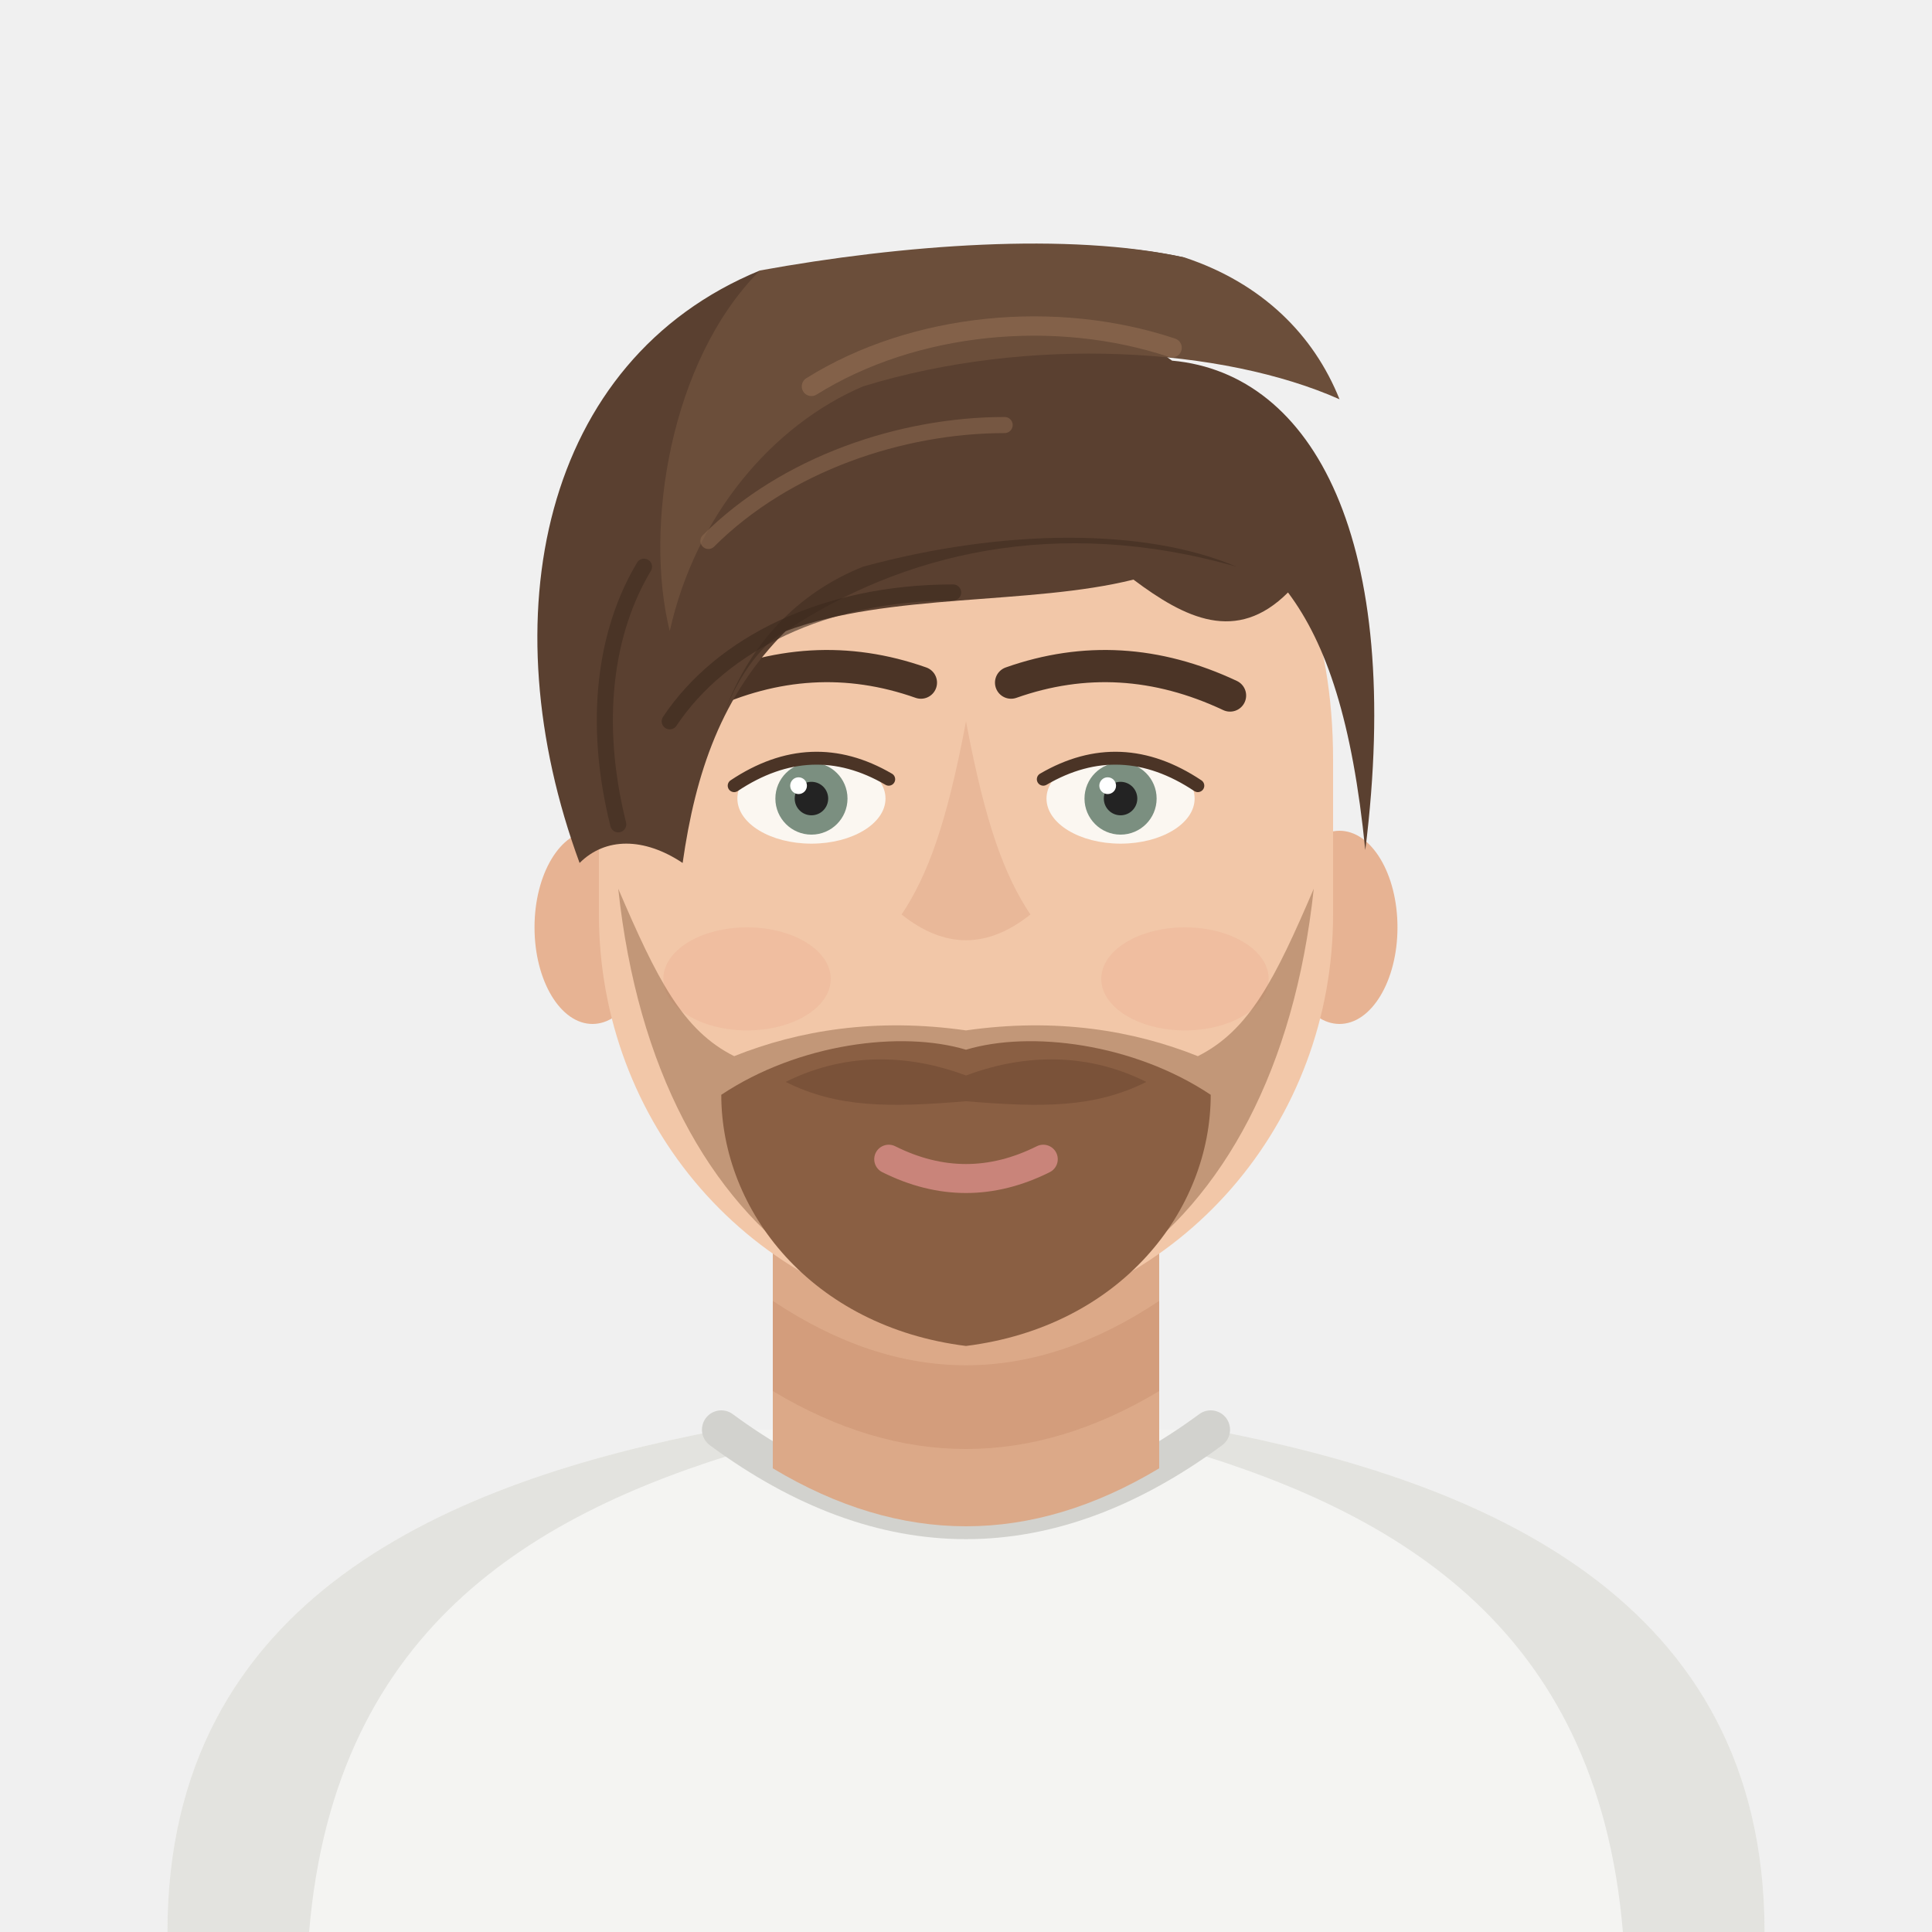
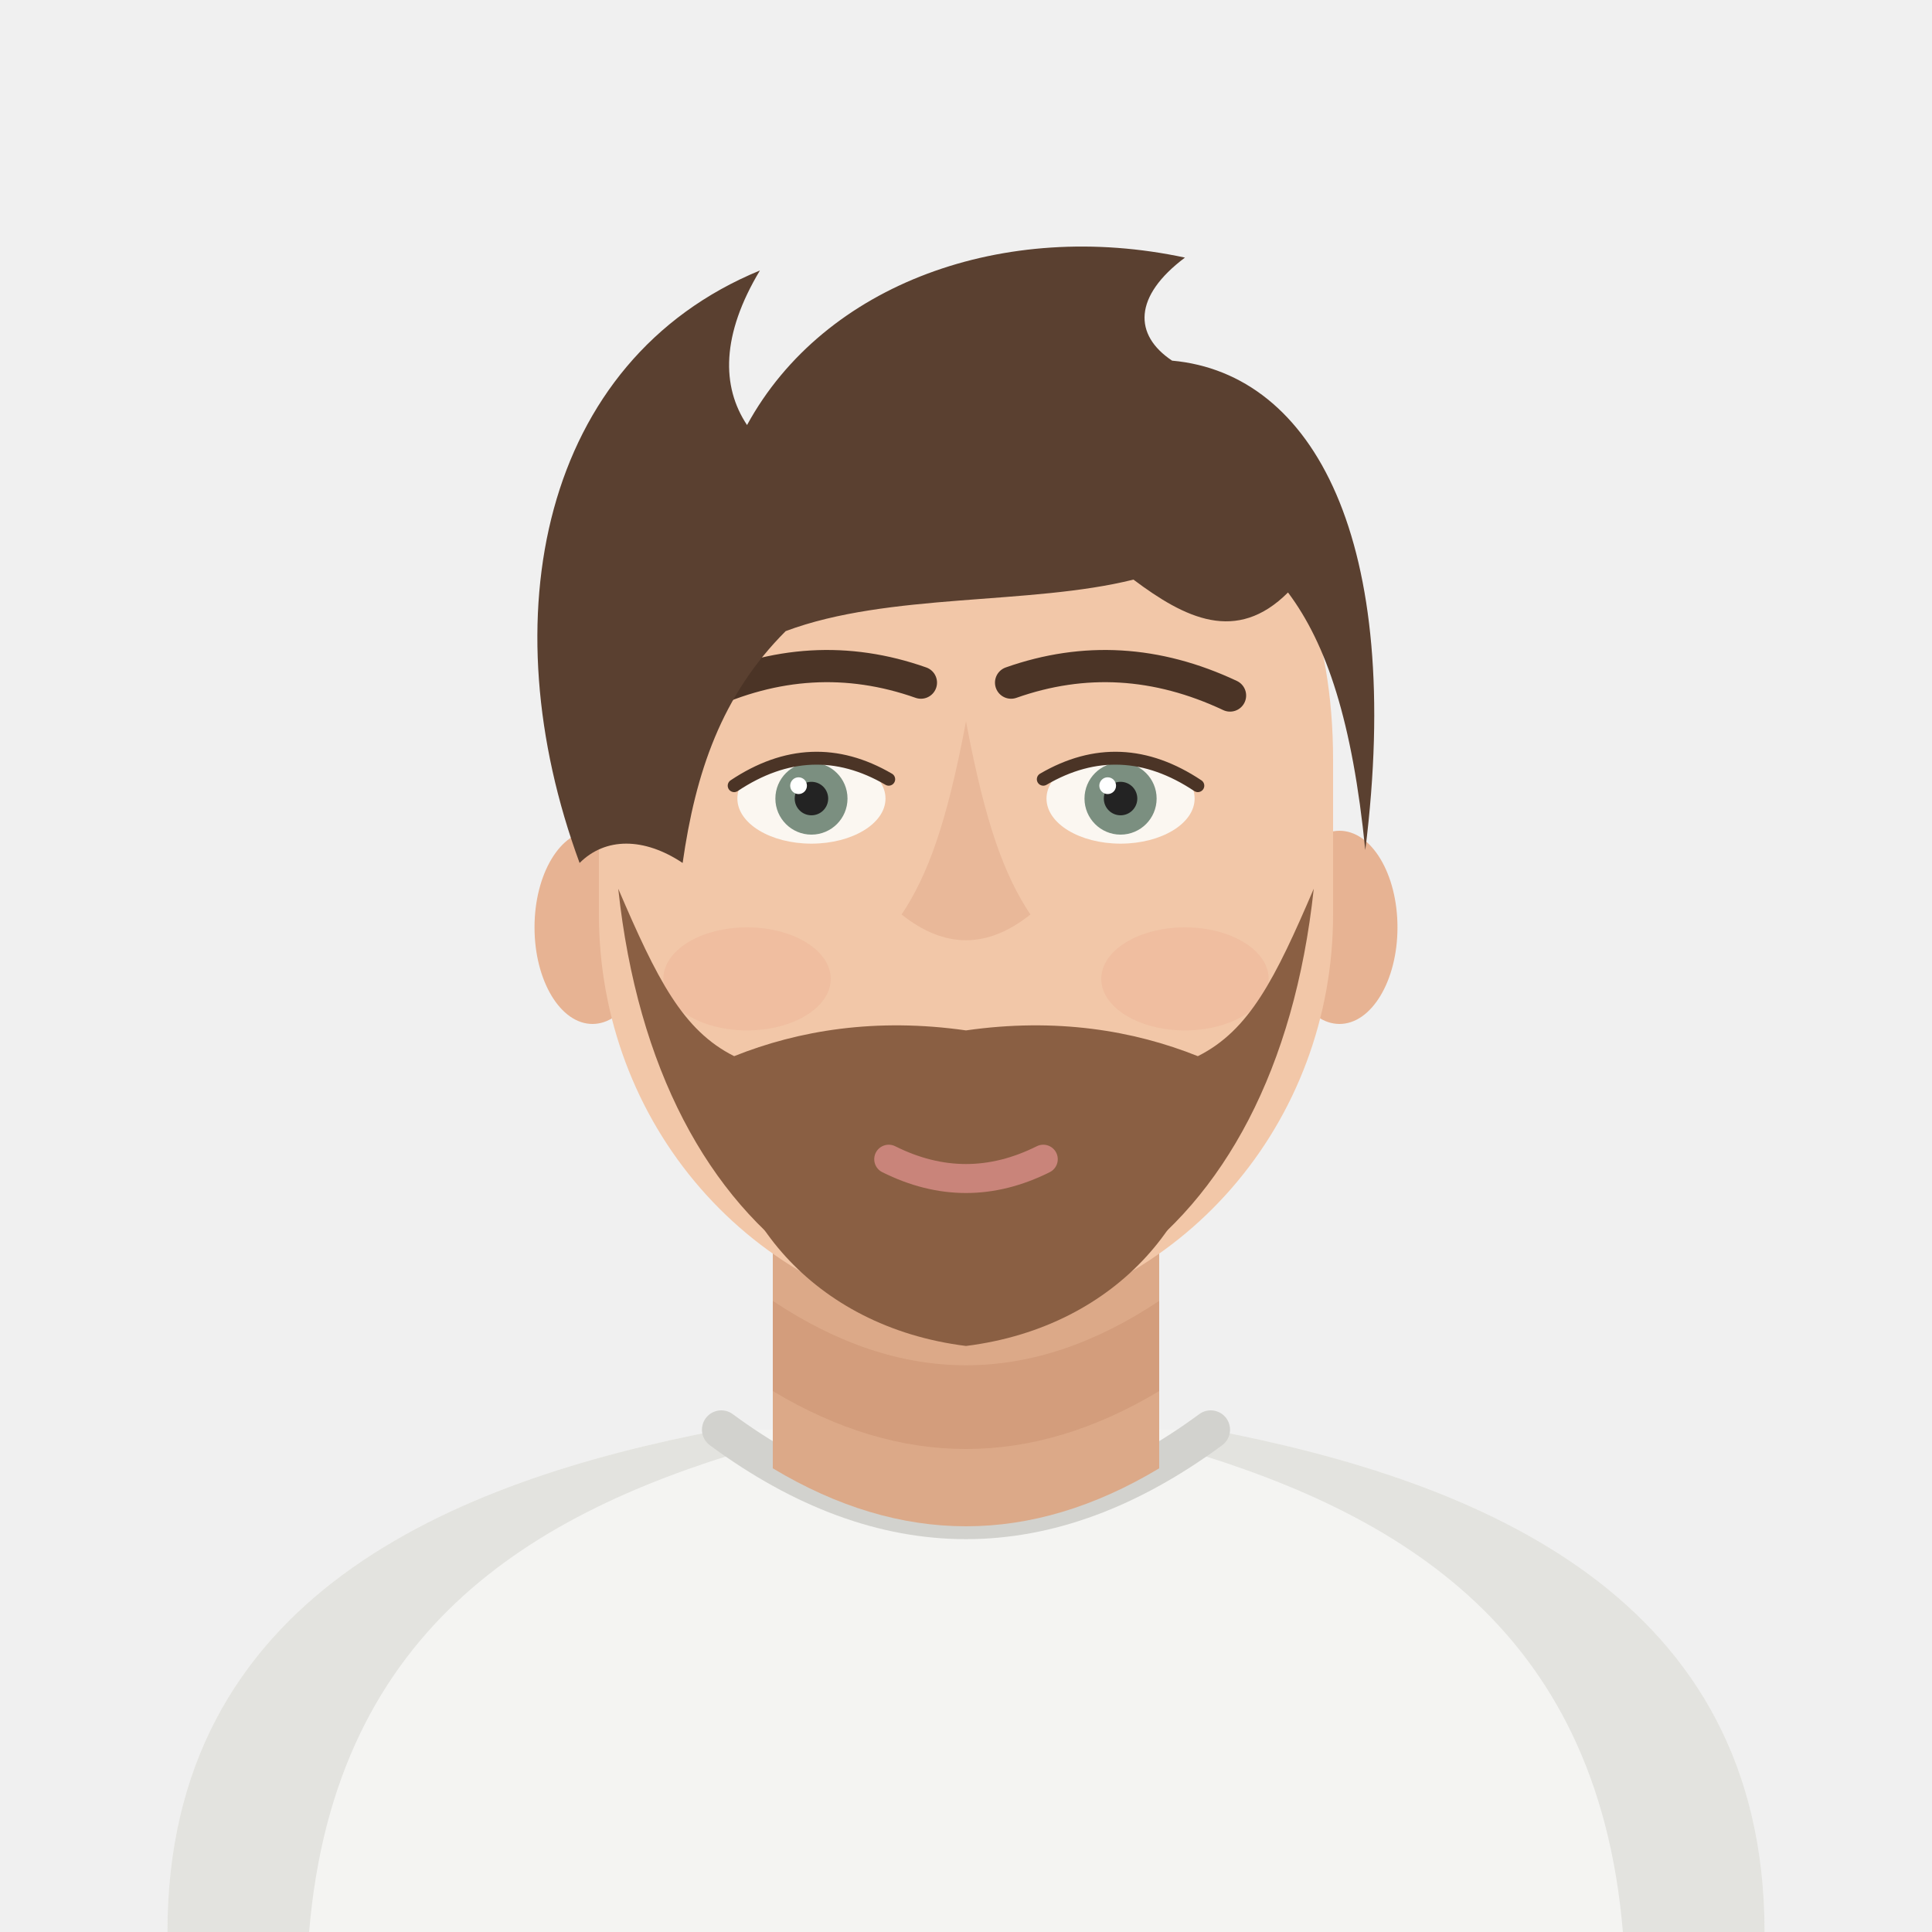
<svg xmlns="http://www.w3.org/2000/svg" viewBox="0 0 300 300" role="img" aria-labelledby="t">
  <path d="M26 300C26 248 70 230 112 222L188 222C230 230 274 248 274 300Z" fill="#f4f4f2" />
  <path d="M26 300C26 248 70 230 112 222L120 224C84 234 52 252 48 300Z" fill="#e3e3df" />
  <path d="M274 300C274 248 230 230 188 222L180 224C216 234 248 252 252 300Z" fill="#e3e3df" />
  <path d="M112 222Q150 250 188 222" fill="none" stroke="#d2d2ce" stroke-width="6" stroke-linecap="round" />
  <path d="M120 180V228Q150 246 180 228V180Z" fill="#dca988" />
  <path d="M120 202Q150 222 180 202V216Q150 234 120 216Z" fill="#c9916f" opacity=".5" />
  <ellipse cx="92" cy="144" rx="9" ry="15" fill="#e7b393" />
  <ellipse cx="208" cy="144" rx="9" ry="15" fill="#e7b393" />
  <path d="M93 118C93 78 118 58 150 58C182 58 207 78 207 118V142C207 174 184 202 150 206C116 202 93 174 93 142Z" fill="#f2c7a8" />
  <ellipse cx="116" cy="152" rx="13" ry="8" fill="#eaa98d" opacity=".3" />
  <ellipse cx="184" cy="152" rx="13" ry="8" fill="#eaa98d" opacity=".3" />
  <path d="M150 112C147 128 144 136 140 142Q150 150 160 142C156 136 153 128 150 112Z" fill="#e0a98a" opacity=".5" />
-   <path d="M96 138C99 166 110 186 126 197C136 204 144 208 150 208C156 208 164 204 174 197C190 186 201 166 204 138C198 152 194 160 186 164C176 160 164 158 150 160C136 158 124 160 114 164C106 160 102 152 96 138Z" fill="#9a7050" opacity=".55" />
+   <path d="M96 138C99 166 110 186 126 197C136 204 144 208 150 208C156 208 164 204 174 197C190 186 201 166 204 138C198 152 194 160 186 164C176 160 164 158 150 160C136 158 124 160 114 164C106 160 102 152 96 138Z" fill="#8a5f43" />
  <path d="M112 170C124 162 140 160 150 163C160 160 176 162 188 170C188 188 174 206 150 209C126 206 112 188 112 170Z" fill="#8a5f43" />
-   <path d="M122 168C132 163 142 164 150 167C158 164 168 163 178 168C170 172 162 172 150 171C138 172 130 172 122 168Z" fill="#7a5239" />
  <path d="M138 180Q150 186 162 180" fill="none" stroke="#c9847a" stroke-width="4.5" stroke-linecap="round" />
  <ellipse cx="126" cy="124" rx="11.5" ry="7" fill="#fbf7f1" />
  <ellipse cx="174" cy="124" rx="11.5" ry="7" fill="#fbf7f1" />
  <circle cx="126" cy="124" r="5.6" fill="#7b8f80" />
  <circle cx="174" cy="124" r="5.6" fill="#7b8f80" />
  <circle cx="126" cy="124" r="2.6" fill="#232323" />
  <circle cx="174" cy="124" r="2.6" fill="#232323" />
  <circle cx="124" cy="122" r="1.3" fill="#fff" />
  <circle cx="172" cy="122" r="1.3" fill="#fff" />
  <path d="M114 122Q126 114 138 121" fill="none" stroke="#4b3426" stroke-width="2" stroke-linecap="round" />
  <path d="M162 121Q174 114 186 122" fill="none" stroke="#4b3426" stroke-width="2" stroke-linecap="round" />
  <path d="M109 108Q126 100 143 106" fill="none" stroke="#4b3426" stroke-width="5" stroke-linecap="round" />
  <path d="M157 106Q174 100 191 108" fill="none" stroke="#4b3426" stroke-width="5" stroke-linecap="round" />
  <path d="M90 134C76 96 84 56 118 42C112 52 112 60 116 66C128 44 156 34 184 40C176 46 176 52 182 56C204 58 218 84 212 132C210 112 206 100 200 92C192 100 184 96 176 90C160 94 138 92 122 98C112 108 108 120 106 134C100 130 94 130 90 134Z" fill="#5a4030" />
-   <path d="M118 42C140 38 166 36 184 40C196 44 204 52 208 62C190 54 160 52 134 60C120 66 108 80 104 98C100 82 104 56 118 42Z" fill="#6b4e3a" />
-   <path d="M122 98C140 86 164 80 192 88C178 82 156 82 134 88C124 92 116 100 112 112C114 106 118 100 122 98Z" fill="#4a3426" />
-   <path d="M126 60C142 50 164 48 182 54" fill="none" stroke="#8d6a50" stroke-width="3" stroke-linecap="round" opacity=".7" />
-   <path d="M110 84C122 72 140 66 156 66" fill="none" stroke="#8d6a50" stroke-width="2.5" stroke-linecap="round" opacity=".55" />
-   <path d="M104 112C112 100 128 92 148 92" fill="none" stroke="#3a281c" stroke-width="2.5" stroke-linecap="round" opacity=".6" />
-   <path d="M96 128C92 112 94 98 100 88" fill="none" stroke="#3a281c" stroke-width="2.5" stroke-linecap="round" opacity=".5" />
</svg>
